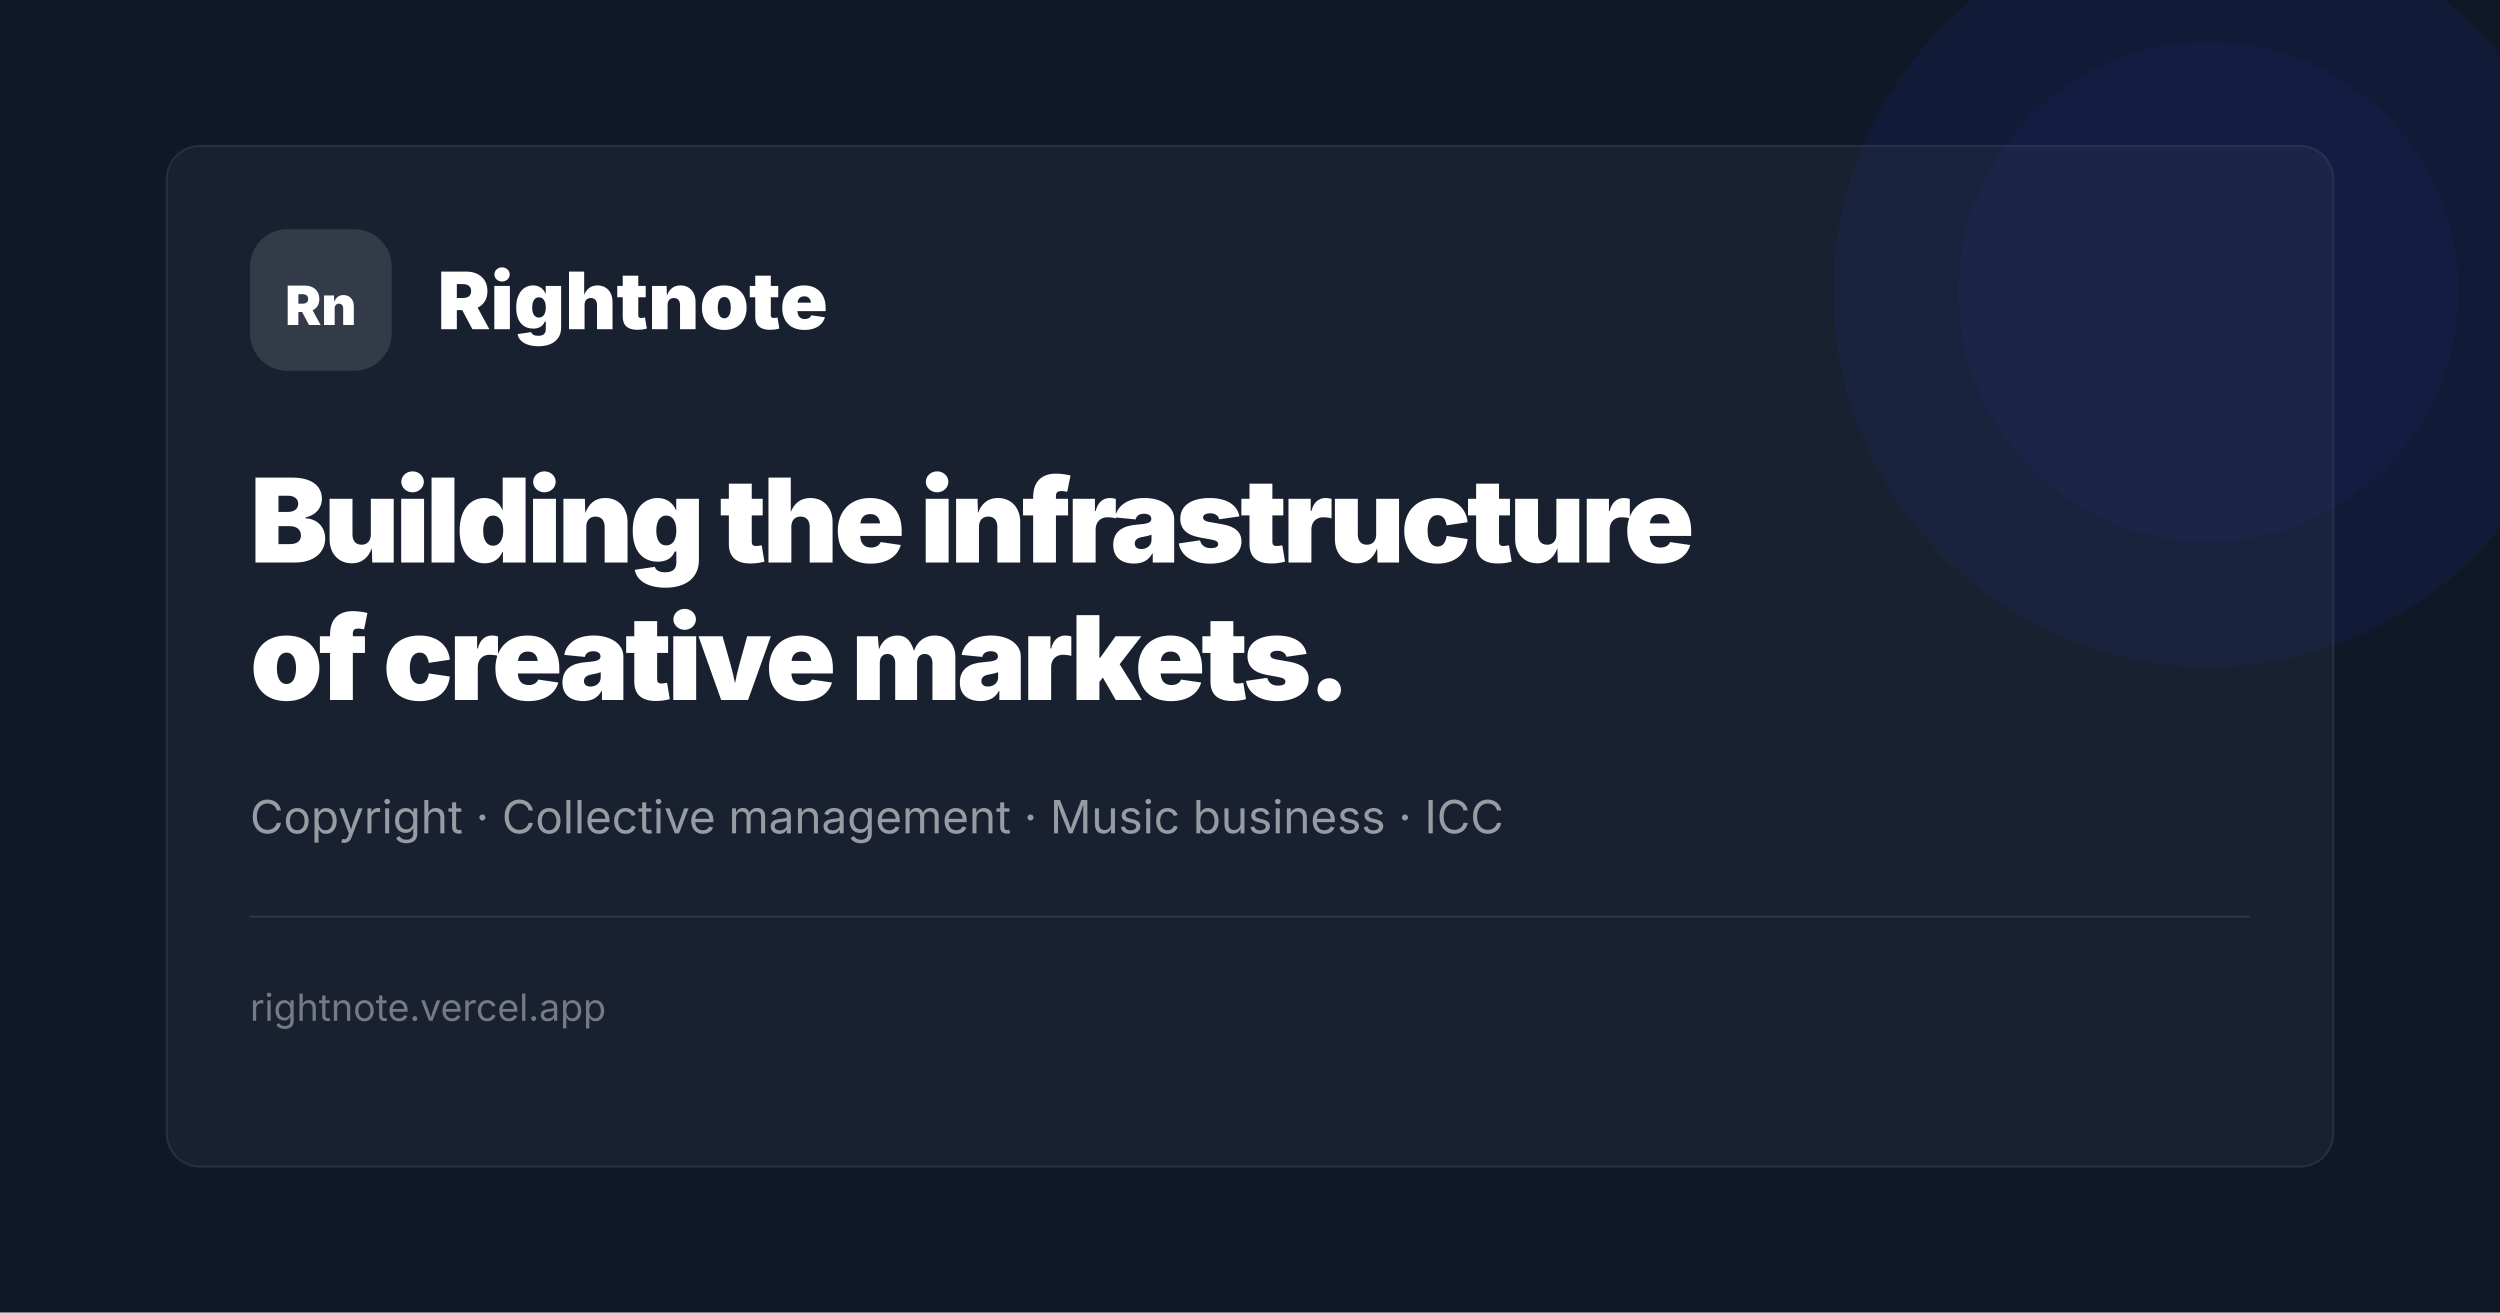
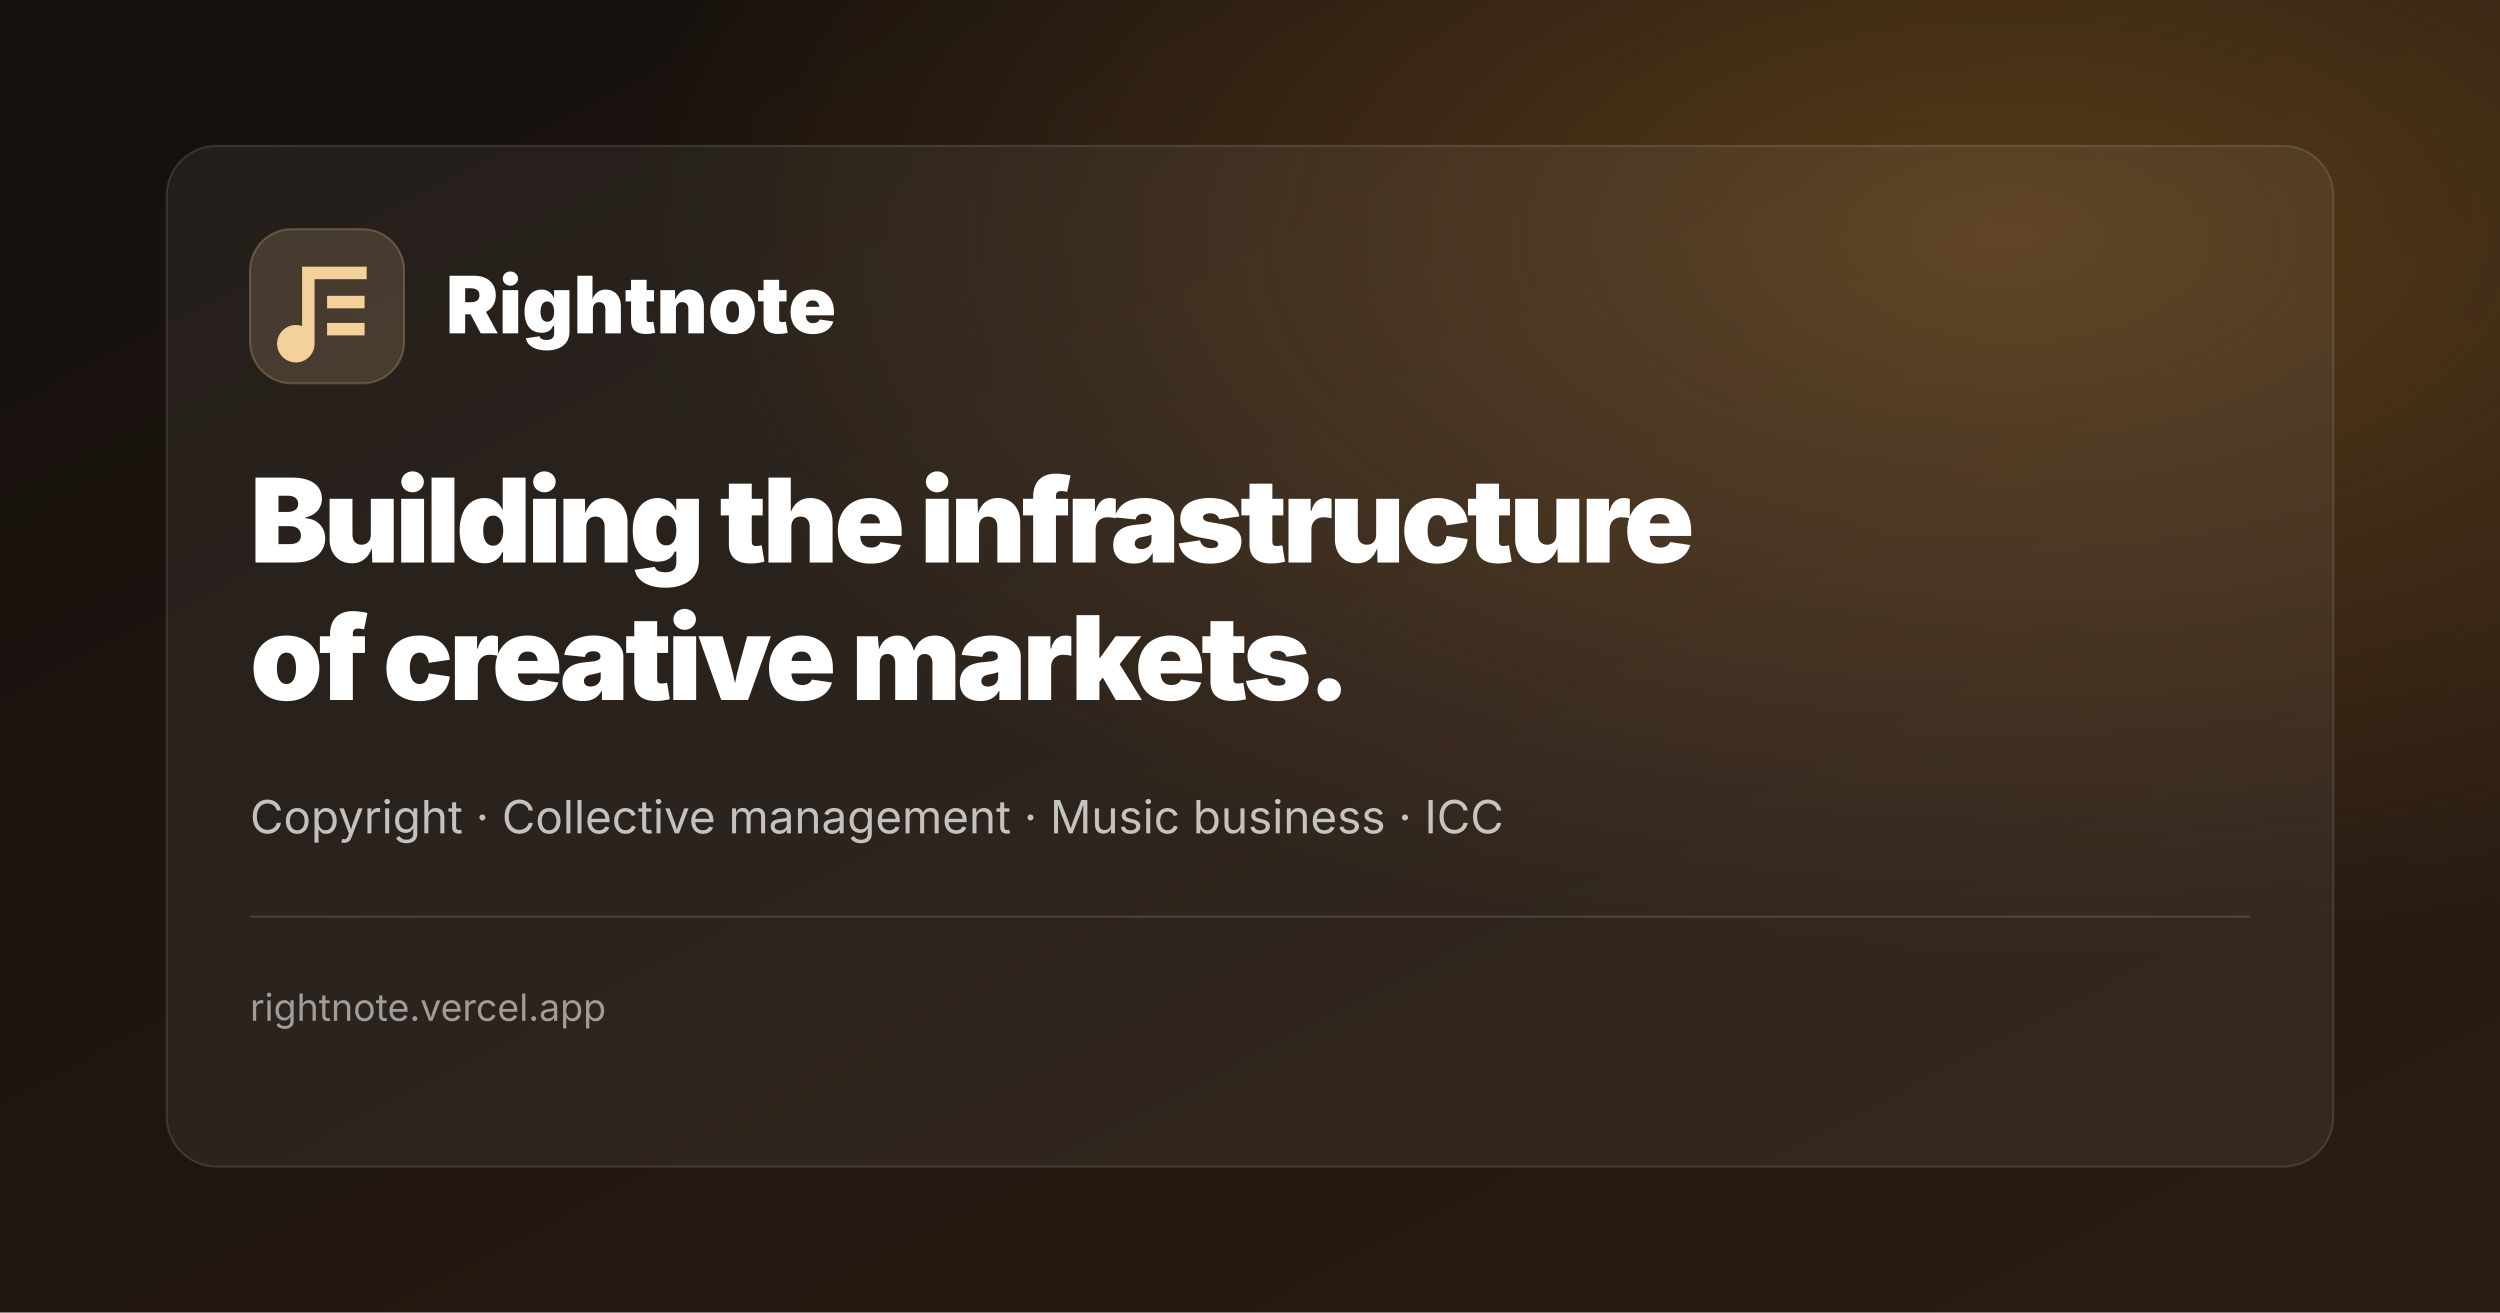
- <svg xmlns="http://www.w3.org/2000/svg" width="1200" height="630">
-   <rect width="1200" height="630" fill="#101828" />
-   <rect x="80" y="70" width="1040" height="490" rx="16" fill="rgba(255,255,255,.04)" stroke="rgba(255,255,255,.08)" />
-   <rect x="120" y="110" width="68" height="68" rx="18" fill="rgba(255,255,255,.12)" />
-   <text x="154" y="156" text-anchor="middle" font-family="Inter,Arial,sans-serif" font-size="26" font-weight="900" fill="#fff">Rn</text>
-   <text x="210" y="158" font-family="Inter,Arial,sans-serif" font-size="38" font-weight="900" fill="#fff">Rightnote</text>
+ <svg xmlns="http://www.w3.org/2000/svg" width="1200" height="630" viewBox="0 0 1200 630">
+   <defs>
+     <linearGradient id="bg" x1="0" x2="1" y1="0" y2="1">
+       <stop offset="0" stop-color="#15100d" />
+       <stop offset="1" stop-color="#2b1d13" />
+     </linearGradient>
+     <radialGradient id="halo" cx="80%" cy="18%" r="55%">
+       <stop offset="0" stop-color="#b8792a" stop-opacity=".36" />
+       <stop offset="1" stop-color="#b8792a" stop-opacity="0" />
+     </radialGradient>
+   </defs>
+   <rect width="1200" height="630" fill="url(#bg)" />
+   <rect width="1200" height="630" fill="url(#halo)" />
+   <rect x="80" y="70" width="1040" height="490" rx="24" fill="rgba(255,255,255,.055)" stroke="rgba(255,255,255,.12)" />
+   <rect x="120" y="110" width="74" height="74" rx="20" fill="rgba(244,209,154,.16)" stroke="rgba(244,209,154,.24)" />
+   <path d="M145 128h31v6h-25v31a9 9 0 1 1-6-8.5V128Zm30 14v6h-18v-6h18Zm0 13v6h-18v-6h18Z" fill="#f4d19a" />
+   <text x="214" y="160" font-family="Inter,Arial,sans-serif" font-size="38" font-weight="900" fill="#fff">Rightnote</text>
  <text x="120" y="270" font-family="Inter,Arial,sans-serif" font-size="56" font-weight="900" letter-spacing="-2" fill="#fff">Building the infrastructure</text>
  <text x="120" y="336" font-family="Inter,Arial,sans-serif" font-size="56" font-weight="900" letter-spacing="-2" fill="#fff">of creative markets.</text>
-   <text x="120" y="400" font-family="Inter,Arial,sans-serif" font-size="22" fill="rgba(255,255,255,.55)">Copyright · Collective management · Music business · ICC</text>
-   <line x1="120" y1="440" x2="1080" y2="440" stroke="rgba(255,255,255,.1)" />
-   <text x="120" y="490" font-family="Inter,Arial,sans-serif" font-size="18" fill="rgba(255,255,255,.4)">rightnote.vercel.app</text>
-   <circle cx="1060" cy="140" r="180" fill="rgba(35,70,232,.08)" />
-   <circle cx="1060" cy="140" r="120" fill="rgba(35,70,232,.06)" />
+   <text x="120" y="400" font-family="Inter,Arial,sans-serif" font-size="22" fill="rgba(255,255,255,.72)">Copyright · Collective management · Music business · ICC</text>
+   <line x1="120" y1="440" x2="1080" y2="440" stroke="rgba(255,255,255,.14)" />
+   <text x="120" y="490" font-family="Inter,Arial,sans-serif" font-size="18" fill="rgba(255,255,255,.55)">rightnote.vercel.app</text>
</svg>
